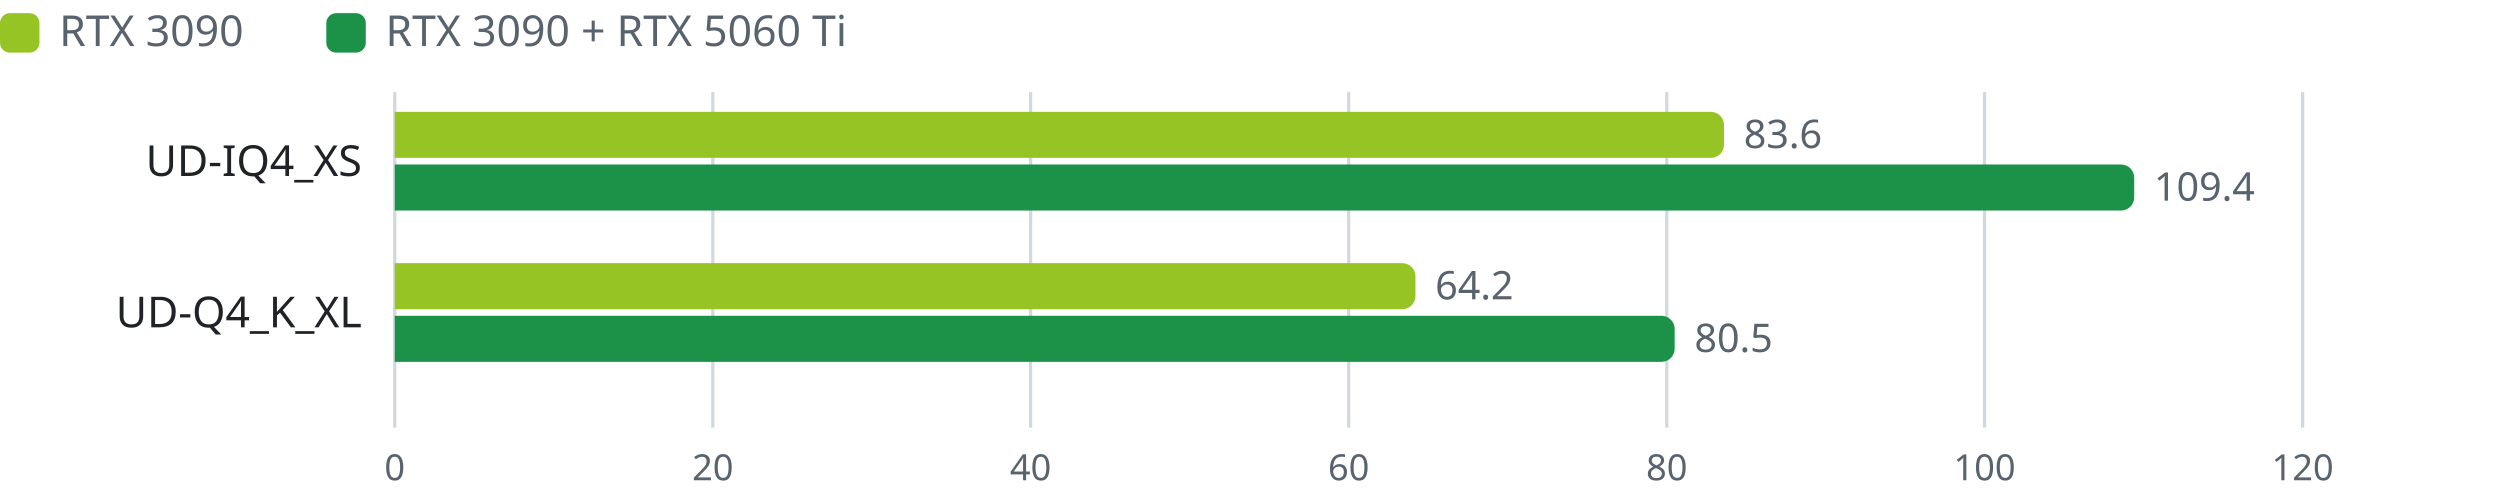
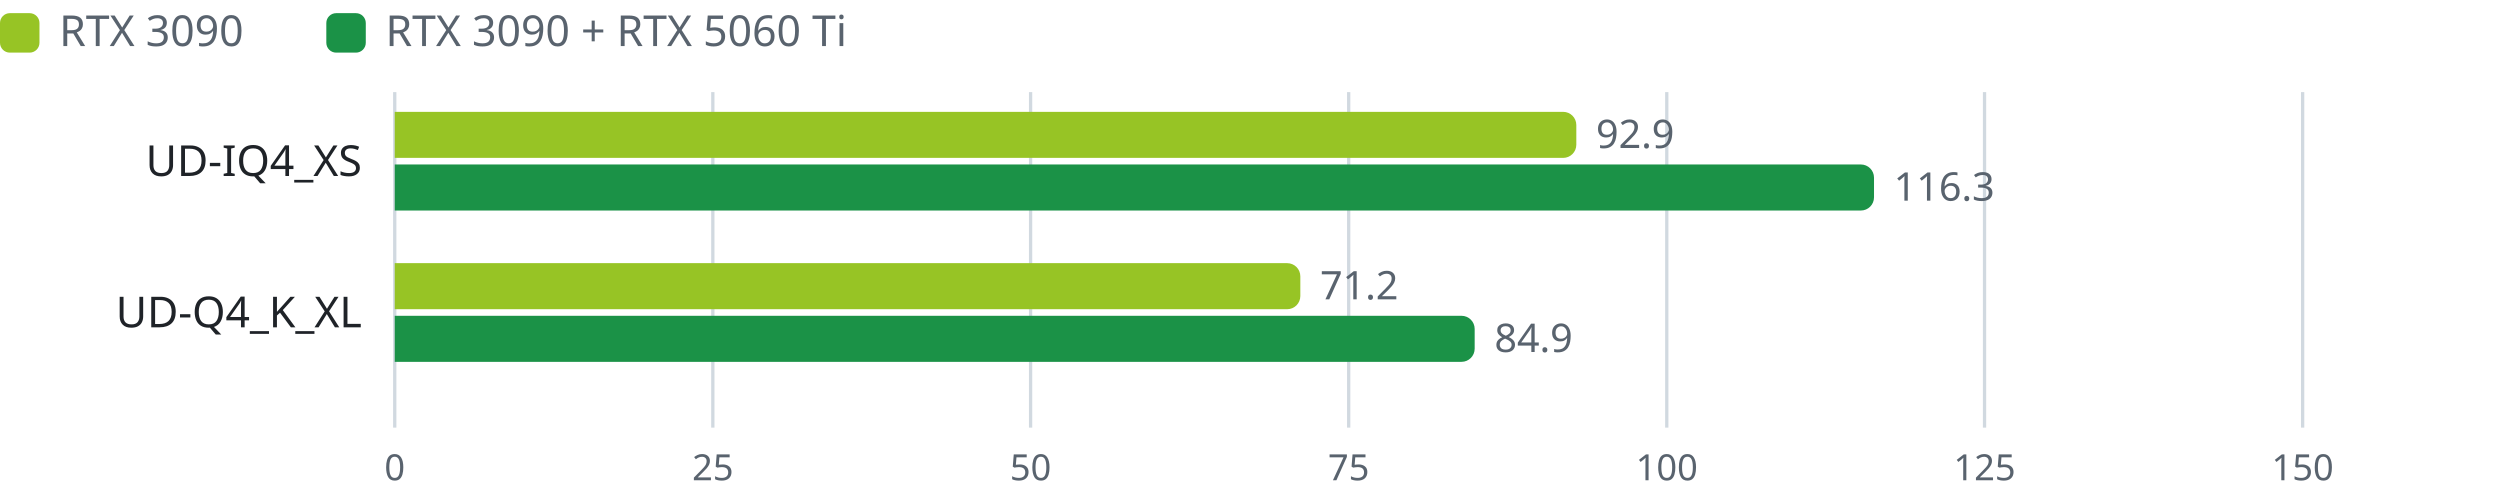
<svg xmlns="http://www.w3.org/2000/svg" width="760" height="152" viewBox="0 0 760 152" role="img" aria-label="Decode speed, six-prompt mean: one GPU or two" font-family="-apple-system,BlinkMacSystemFont,'Segoe UI','Noto Sans',Helvetica,Arial,sans-serif">
  <rect x="0" y="4" width="12" height="12" rx="3" fill="#97c425" />
  <text x="18" y="14" font-size="13" fill="#59636e">RTX 3090</text>
  <rect x="99.2" y="4" width="12" height="12" rx="3" fill="#1b9247" />
  <text x="117.2" y="14" font-size="13" fill="#59636e">RTX 3090 + RTX 5060 Ti</text>
  <line x1="120.0" y1="28" x2="120.0" y2="130" stroke="#d1d9e0" stroke-width="1" />
  <text x="120.0" y="146" font-size="11" fill="#59636e" text-anchor="middle">0</text>
  <line x1="216.7" y1="28" x2="216.7" y2="130" stroke="#d1d9e0" stroke-width="1" />
-   <text x="216.7" y="146" font-size="11" fill="#59636e" text-anchor="middle">20</text>
+   <text x="216.7" y="146" font-size="11" fill="#59636e" text-anchor="middle">25</text>
  <line x1="313.3" y1="28" x2="313.3" y2="130" stroke="#d1d9e0" stroke-width="1" />
-   <text x="313.3" y="146" font-size="11" fill="#59636e" text-anchor="middle">40</text>
+   <text x="313.3" y="146" font-size="11" fill="#59636e" text-anchor="middle">50</text>
  <line x1="410.0" y1="28" x2="410.0" y2="130" stroke="#d1d9e0" stroke-width="1" />
-   <text x="410.0" y="146" font-size="11" fill="#59636e" text-anchor="middle">60</text>
+   <text x="410.0" y="146" font-size="11" fill="#59636e" text-anchor="middle">75</text>
  <line x1="506.7" y1="28" x2="506.7" y2="130" stroke="#d1d9e0" stroke-width="1" />
-   <text x="506.7" y="146" font-size="11" fill="#59636e" text-anchor="middle">80</text>
+   <text x="506.7" y="146" font-size="11" fill="#59636e" text-anchor="middle">100</text>
  <line x1="603.3" y1="28" x2="603.3" y2="130" stroke="#d1d9e0" stroke-width="1" />
-   <text x="603.3" y="146" font-size="11" fill="#59636e" text-anchor="middle">100</text>
+   <text x="603.3" y="146" font-size="11" fill="#59636e" text-anchor="middle">125</text>
  <line x1="700.0" y1="28" x2="700.0" y2="130" stroke="#d1d9e0" stroke-width="1" />
-   <text x="700.0" y="146" font-size="11" fill="#59636e" text-anchor="middle">120</text>
+   <text x="700.0" y="146" font-size="11" fill="#59636e" text-anchor="middle">150</text>
  <text x="110" y="53.5" font-size="13" fill="#1f2328" text-anchor="end">UD-IQ4_XS</text>
-   <path d="M120.0,34.0 h400.1 a4,4 0 0 1 4,4 v6.0 a4,4 0 0 1 -4,4 h-400.1 z" fill="#97c425" />
-   <text x="530.1" y="45" font-size="12" fill="#59636e">83.6</text>
-   <path d="M120.0,50.0 h524.8 a4,4 0 0 1 4,4 v6.0 a4,4 0 0 1 -4,4 h-524.8 z" fill="#1b9247" />
-   <text x="654.8" y="61" font-size="12" fill="#59636e">109.4</text>
+   <path d="M120.0,34.0 h355.2 a4,4 0 0 1 4,4 v6.0 a4,4 0 0 1 -4,4 h-355.2 z" fill="#97c425" />
+   <text x="485.2" y="45" font-size="12" fill="#59636e">92.9</text>
+   <path d="M120.0,50.0 h445.7 a4,4 0 0 1 4,4 v6.0 a4,4 0 0 1 -4,4 h-445.7 z" fill="#1b9247" />
+   <text x="575.7" y="61" font-size="12" fill="#59636e">116.3</text>
  <text x="110" y="99.5" font-size="13" fill="#1f2328" text-anchor="end">UD-Q4_K_XL</text>
-   <path d="M120.0,80.0 h306.3 a4,4 0 0 1 4,4 v6.0 a4,4 0 0 1 -4,4 h-306.3 z" fill="#97c425" />
-   <text x="436.3" y="91" font-size="12" fill="#59636e">64.2</text>
-   <path d="M120.0,96.0 h385.1 a4,4 0 0 1 4,4 v6.0 a4,4 0 0 1 -4,4 h-385.1 z" fill="#1b9247" />
-   <text x="515.1" y="107" font-size="12" fill="#59636e">80.5</text>
+   <path d="M120.0,80.0 h271.3 a4,4 0 0 1 4,4 v6.0 a4,4 0 0 1 -4,4 h-271.3 z" fill="#97c425" />
+   <text x="401.3" y="91" font-size="12" fill="#59636e">71.2</text>
+   <path d="M120.0,96.0 h324.3 a4,4 0 0 1 4,4 v6.0 a4,4 0 0 1 -4,4 h-324.3 z" fill="#1b9247" />
+   <text x="454.3" y="107" font-size="12" fill="#59636e">84.9</text>
</svg>
